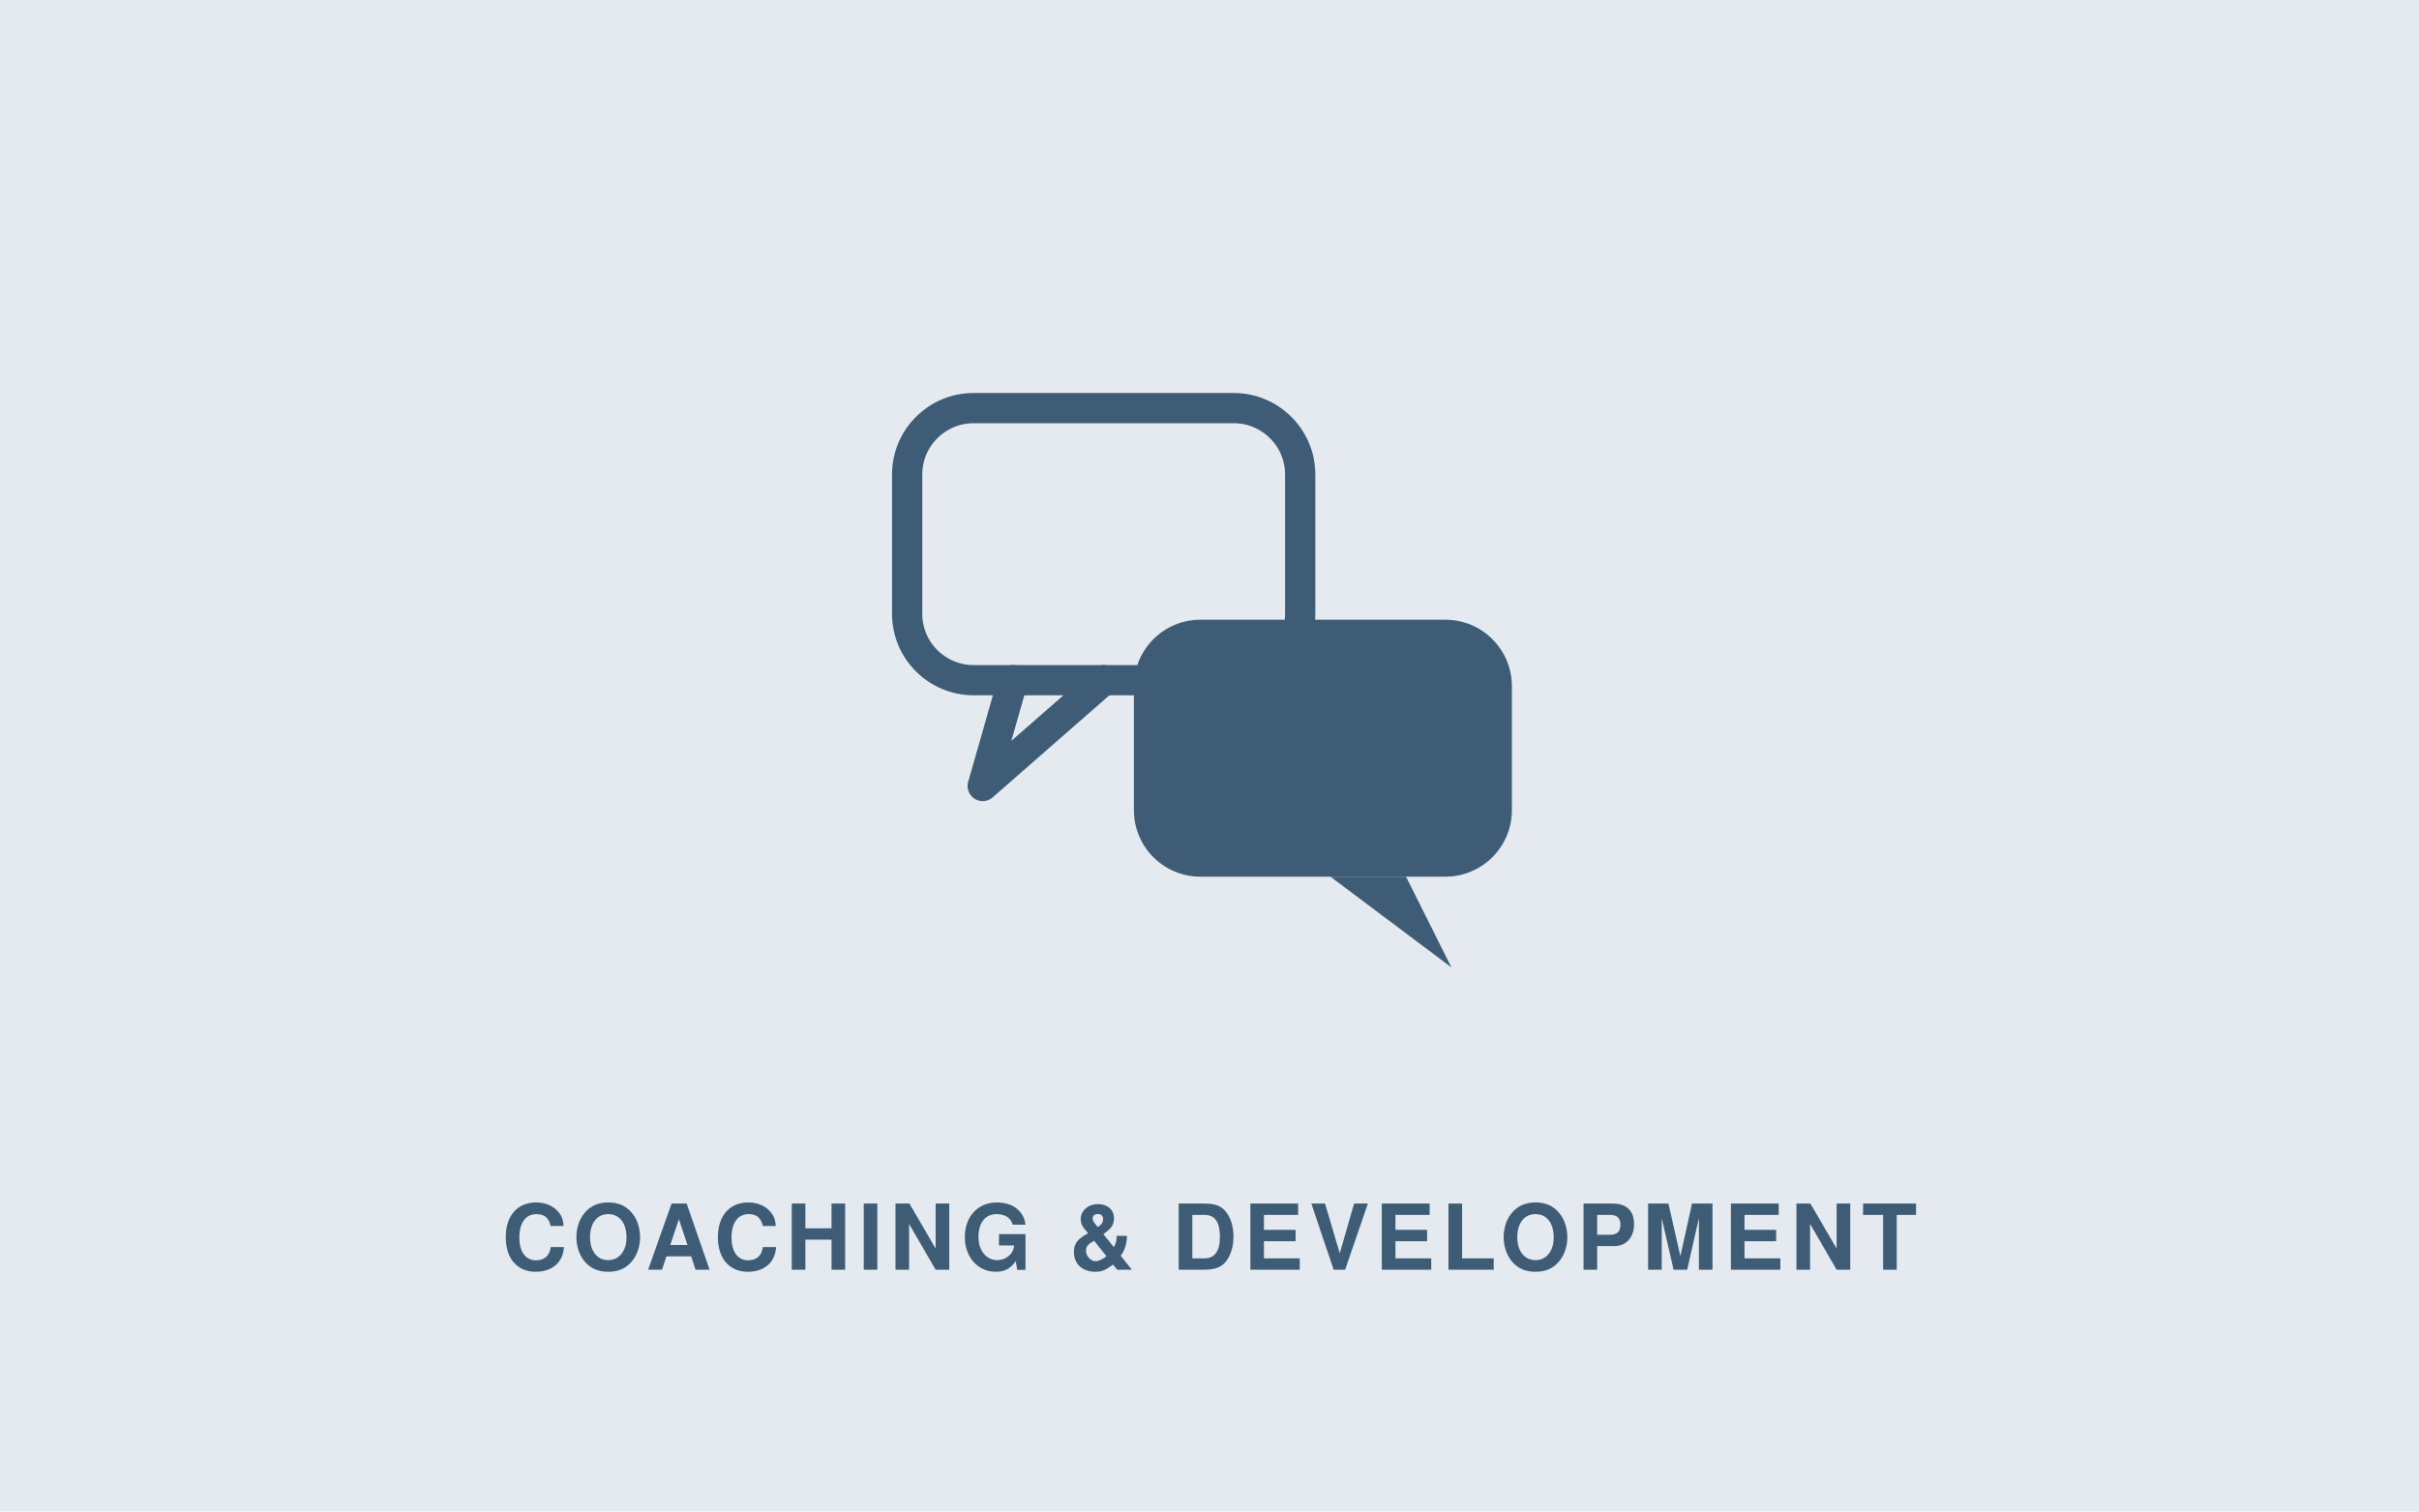
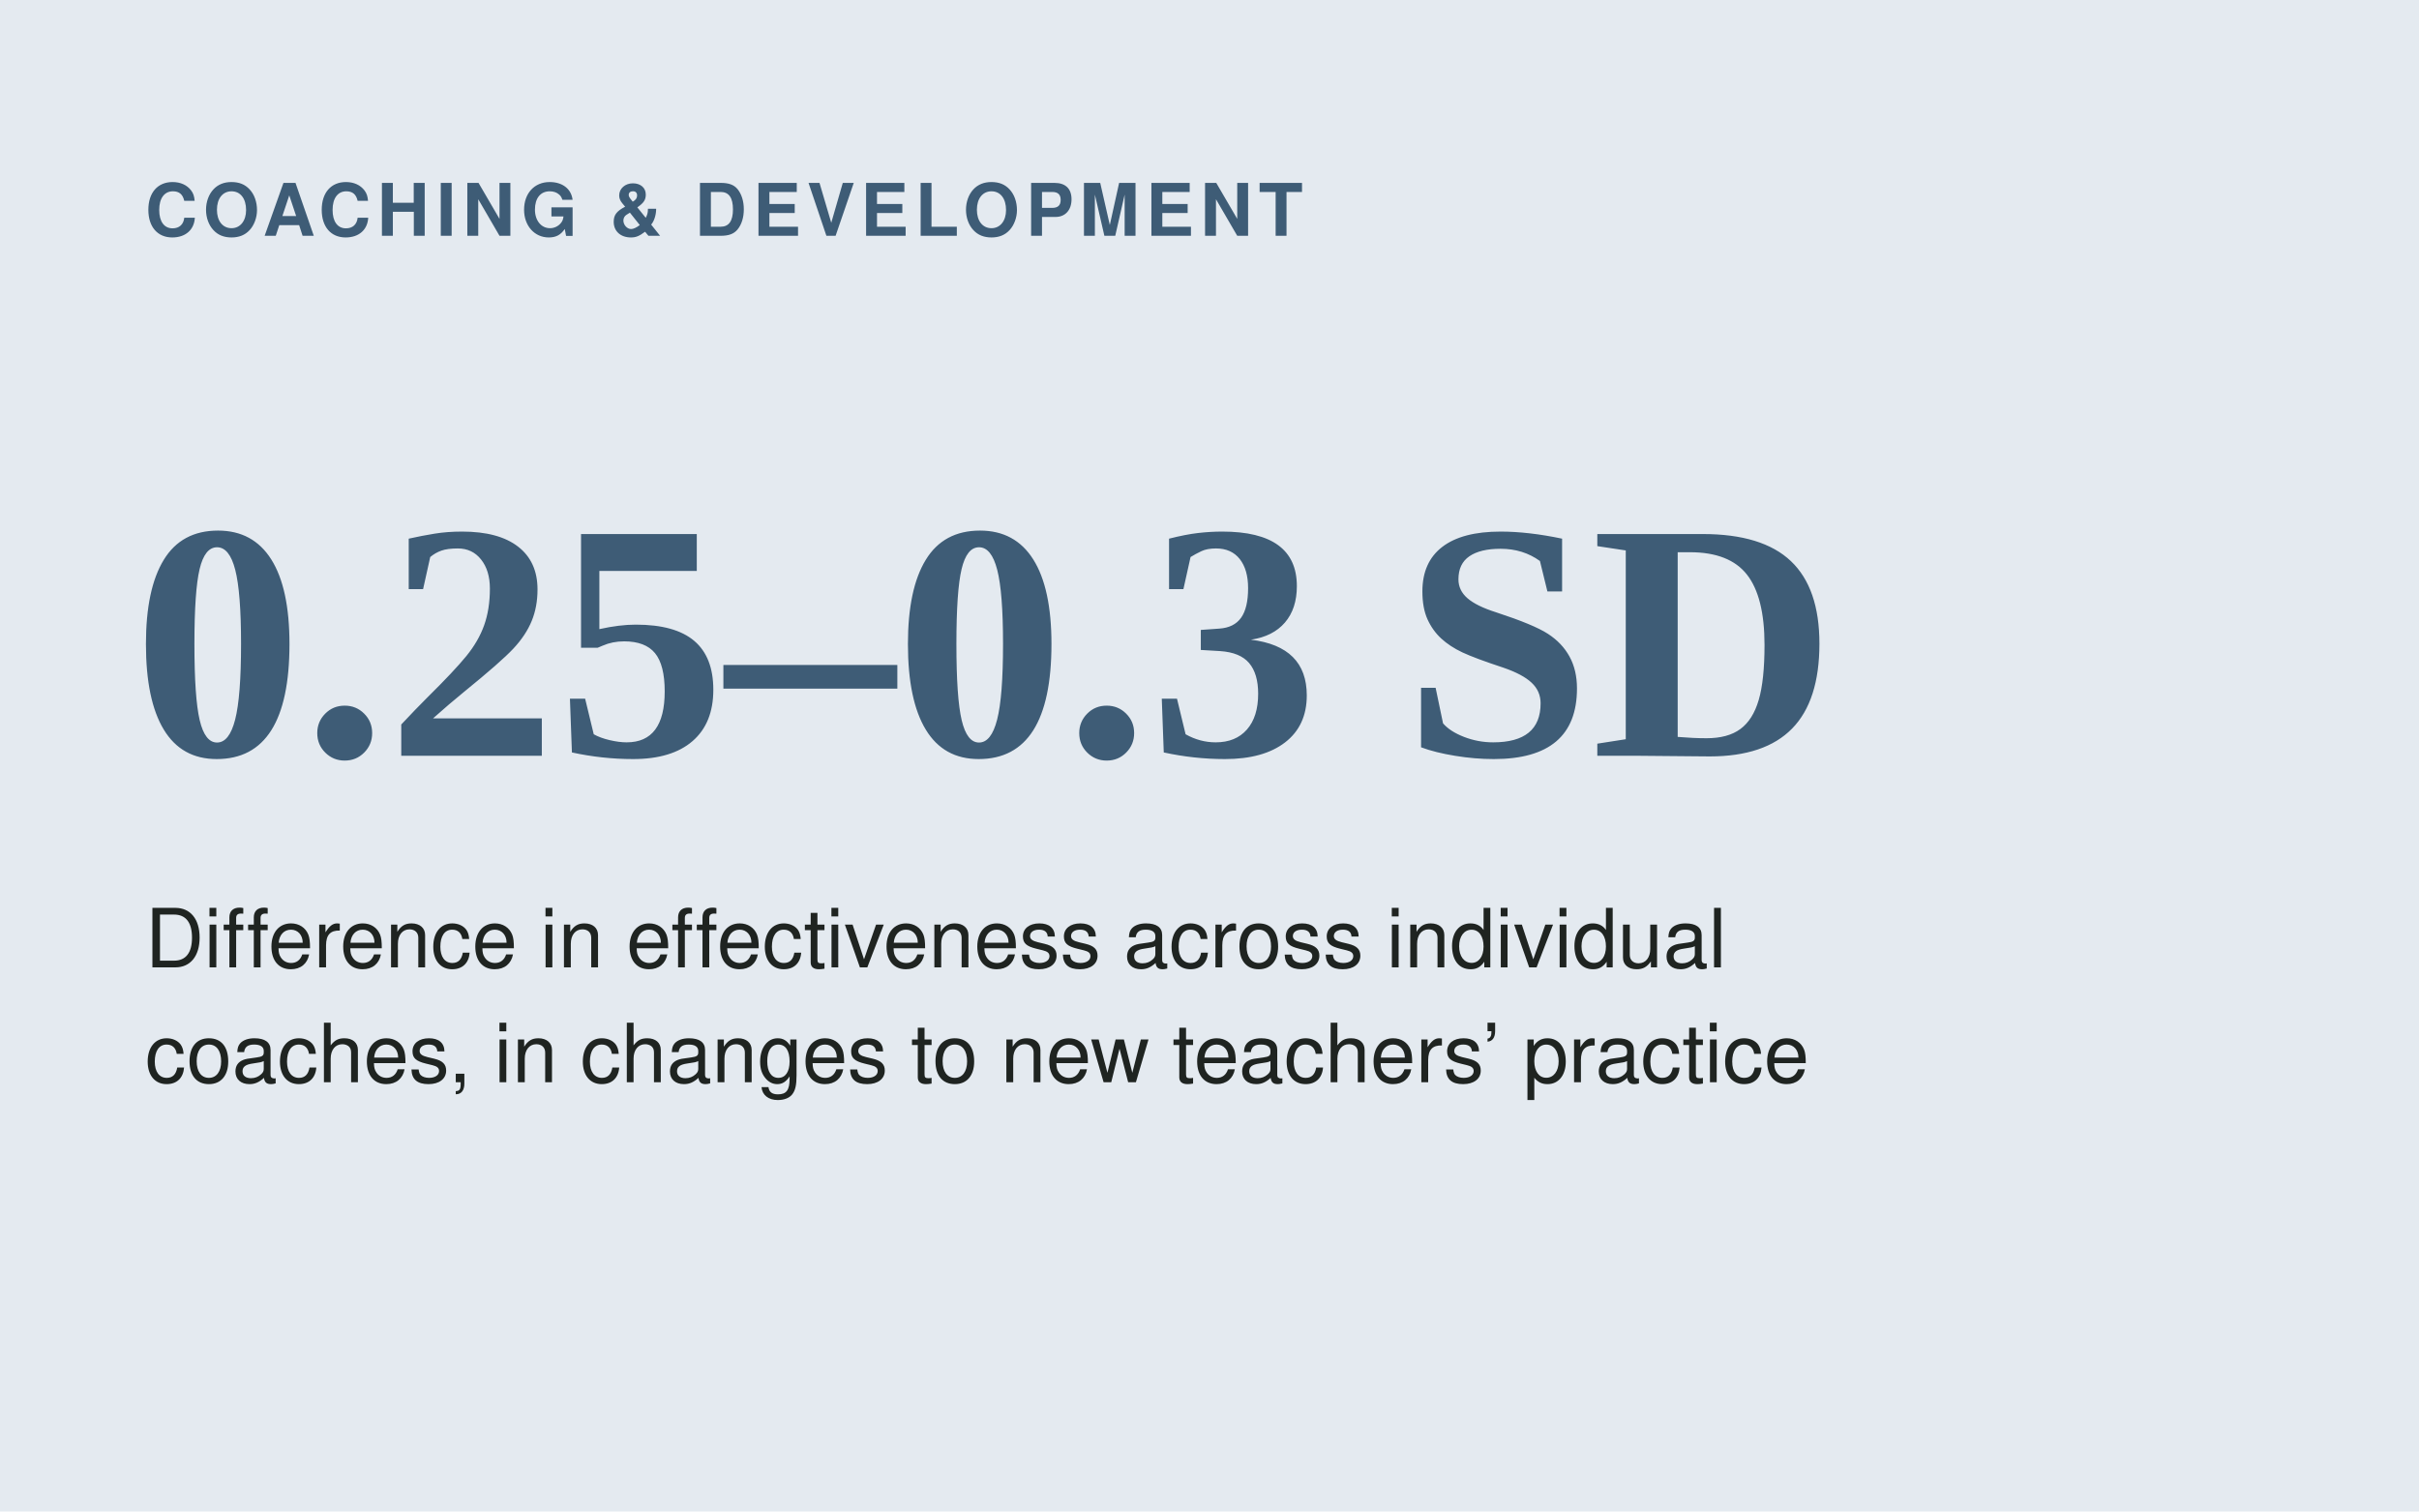
<svg xmlns="http://www.w3.org/2000/svg" viewBox="0 0 800 500" width="800" height="500" role="img">
  <rect width="800" height="500" fill="#E4EAF0" />
-   <g transform="translate(280,95)" fill="none" stroke="#3E5C76" stroke-width="10" stroke-linecap="round" stroke-linejoin="round">
-     <rect x="20" y="40" width="130" height="90" rx="22" />
-     <path d="M55 130 L 45 165 L 85 130" />
-     <rect x="95" y="110" width="125" height="85" rx="22" fill="#3E5C76" stroke="none" />
-     <path d="M185 195 L 200 225 L 160 195" fill="#3E5C76" stroke="none" />
-   </g>
-   <text x="400" y="420" text-anchor="middle" font-family="'Helvetica Neue', Helvetica, Arial, sans-serif" font-size="30" font-weight="600" letter-spacing="2" fill="#3E5C76">COACHING &amp; DEVELOPMENT</text>
+   <text x="48" y="78" font-family="'Helvetica Neue', Helvetica, Arial, sans-serif" font-size="24" font-weight="600" letter-spacing="2" fill="#3E5C76">COACHING &amp; DEVELOPMENT</text>
+   <text x="44" y="250" font-family="Georgia, 'Times New Roman', serif" font-size="112" font-weight="700" fill="#3E5C76">0.25–0.3 SD</text>
+   <text x="48" y="320" font-family="'Helvetica Neue', Helvetica, Arial, sans-serif" font-size="27" fill="#1F2421">Difference in effectiveness across individual</text>
+   <text x="48" y="358" font-family="'Helvetica Neue', Helvetica, Arial, sans-serif" font-size="27" fill="#1F2421">coaches, in changes to new teachers’ practice</text>
</svg>
